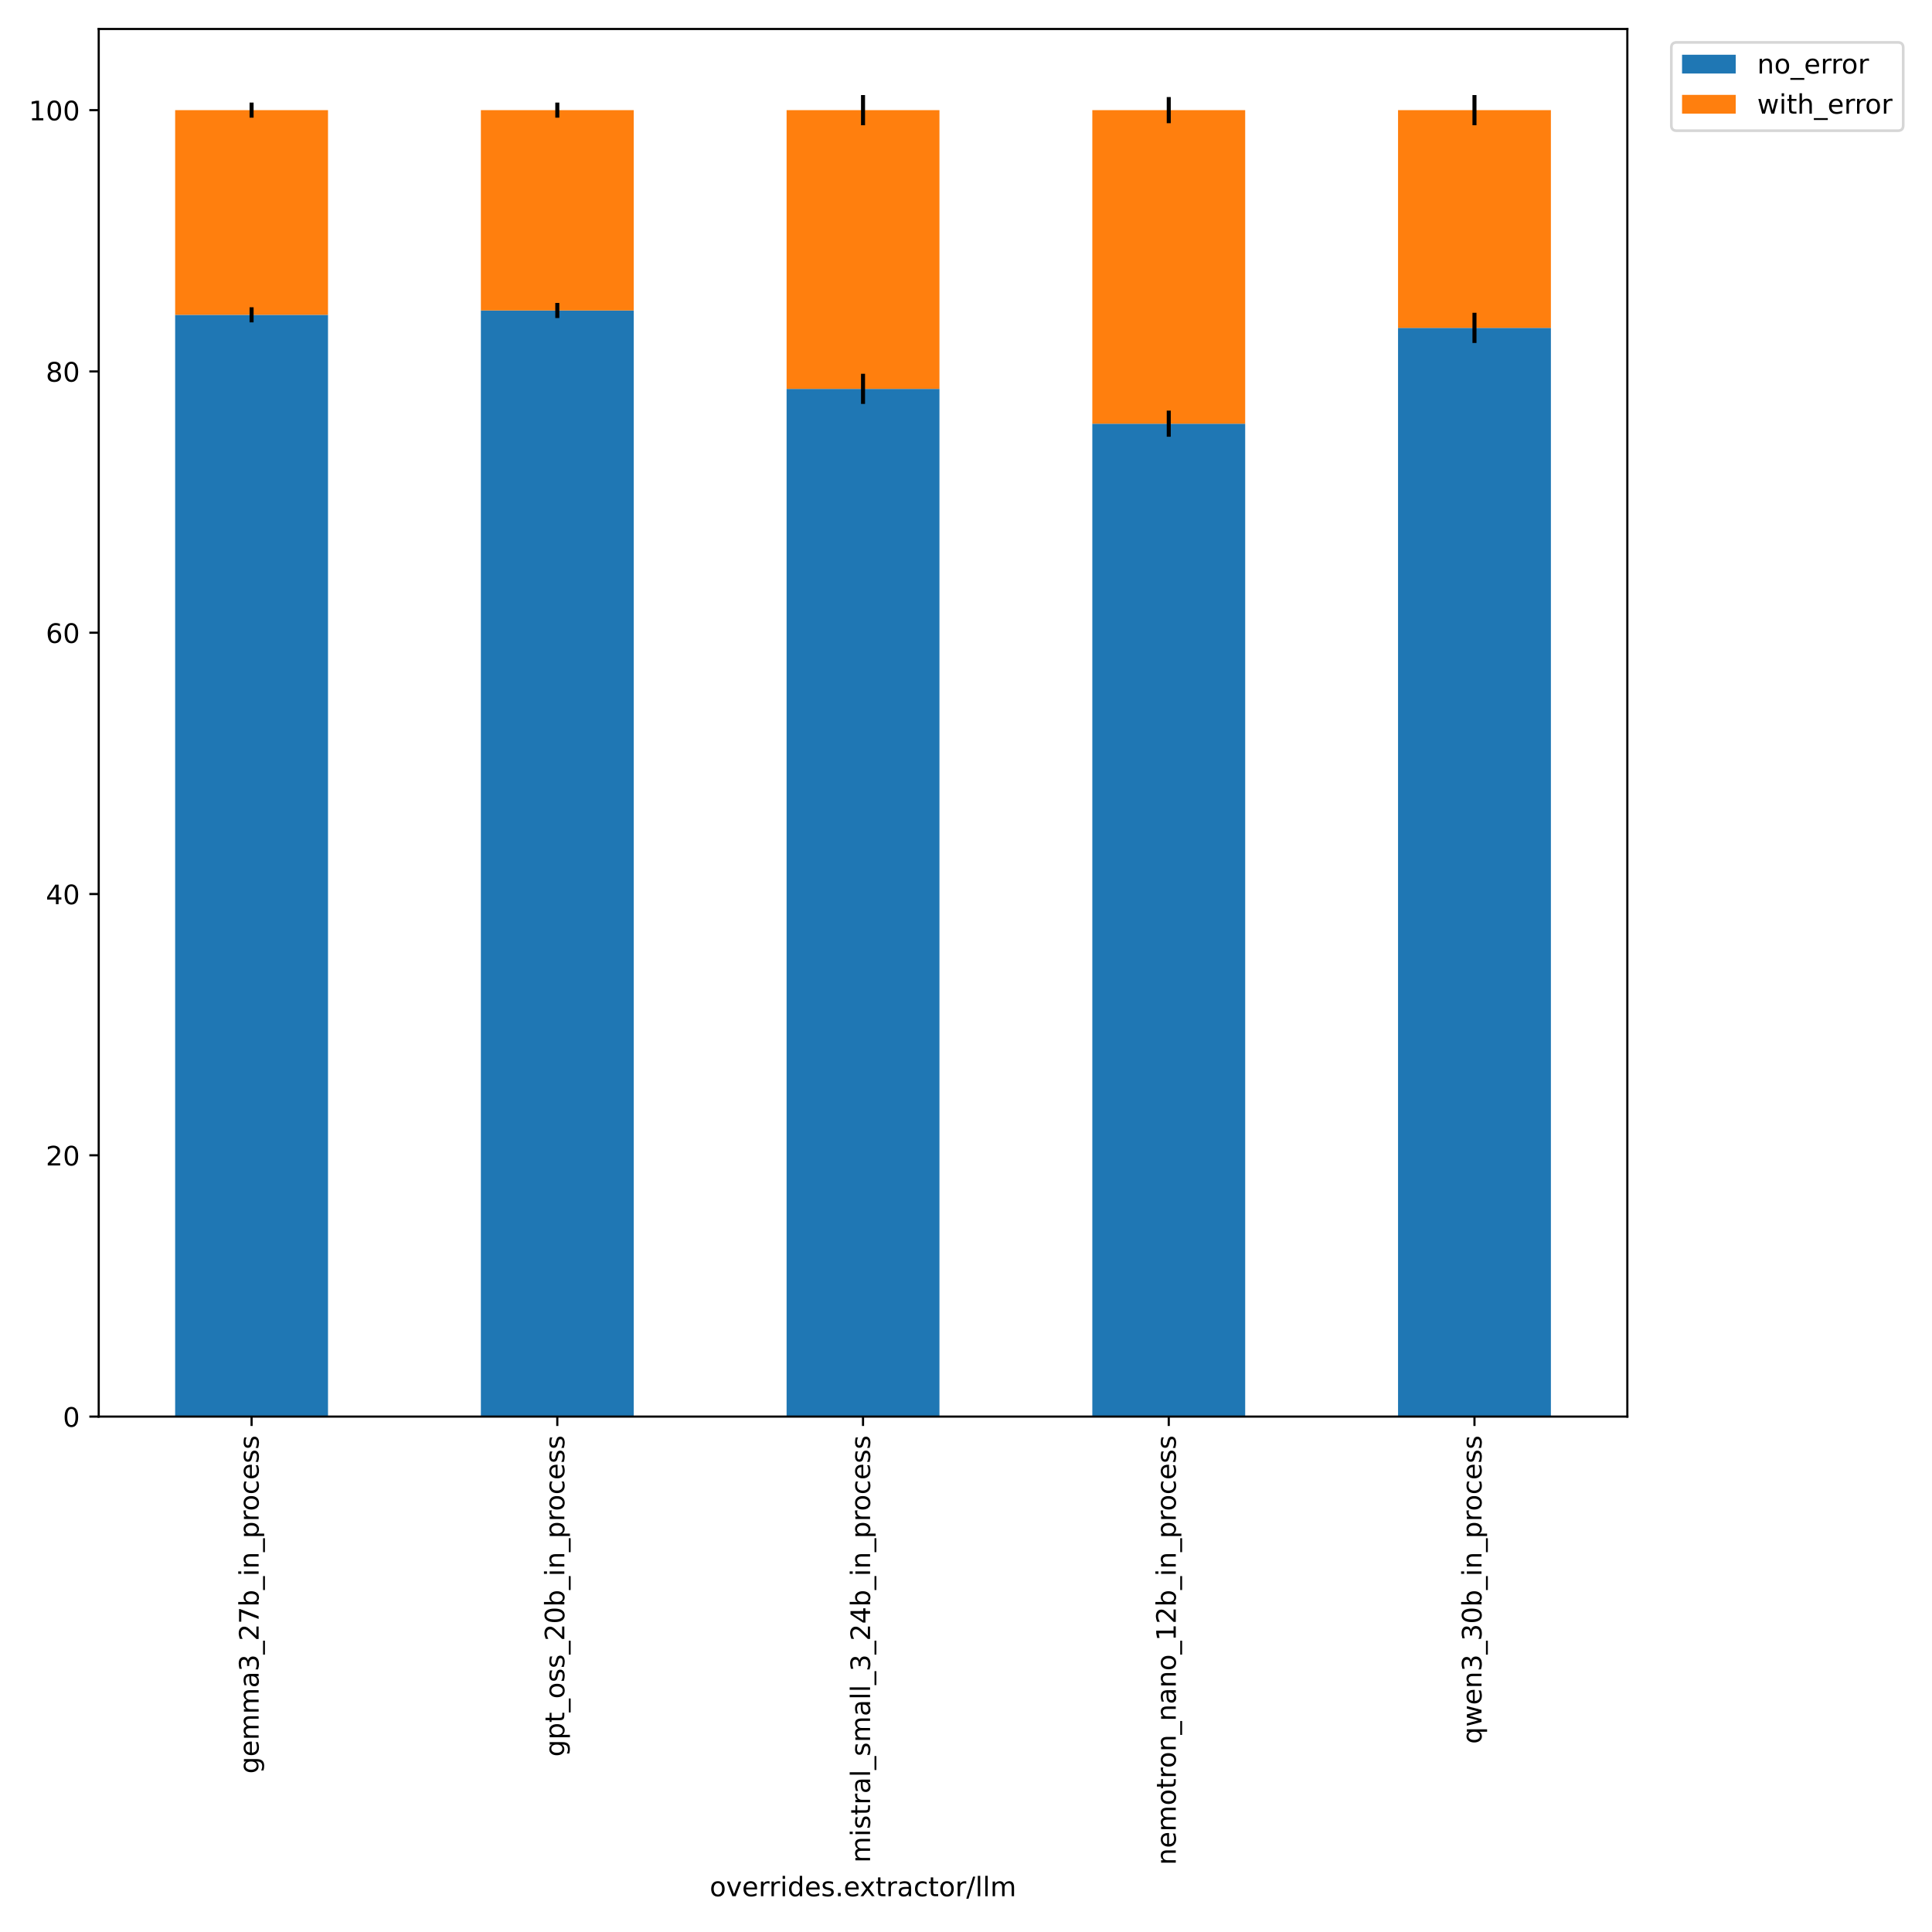
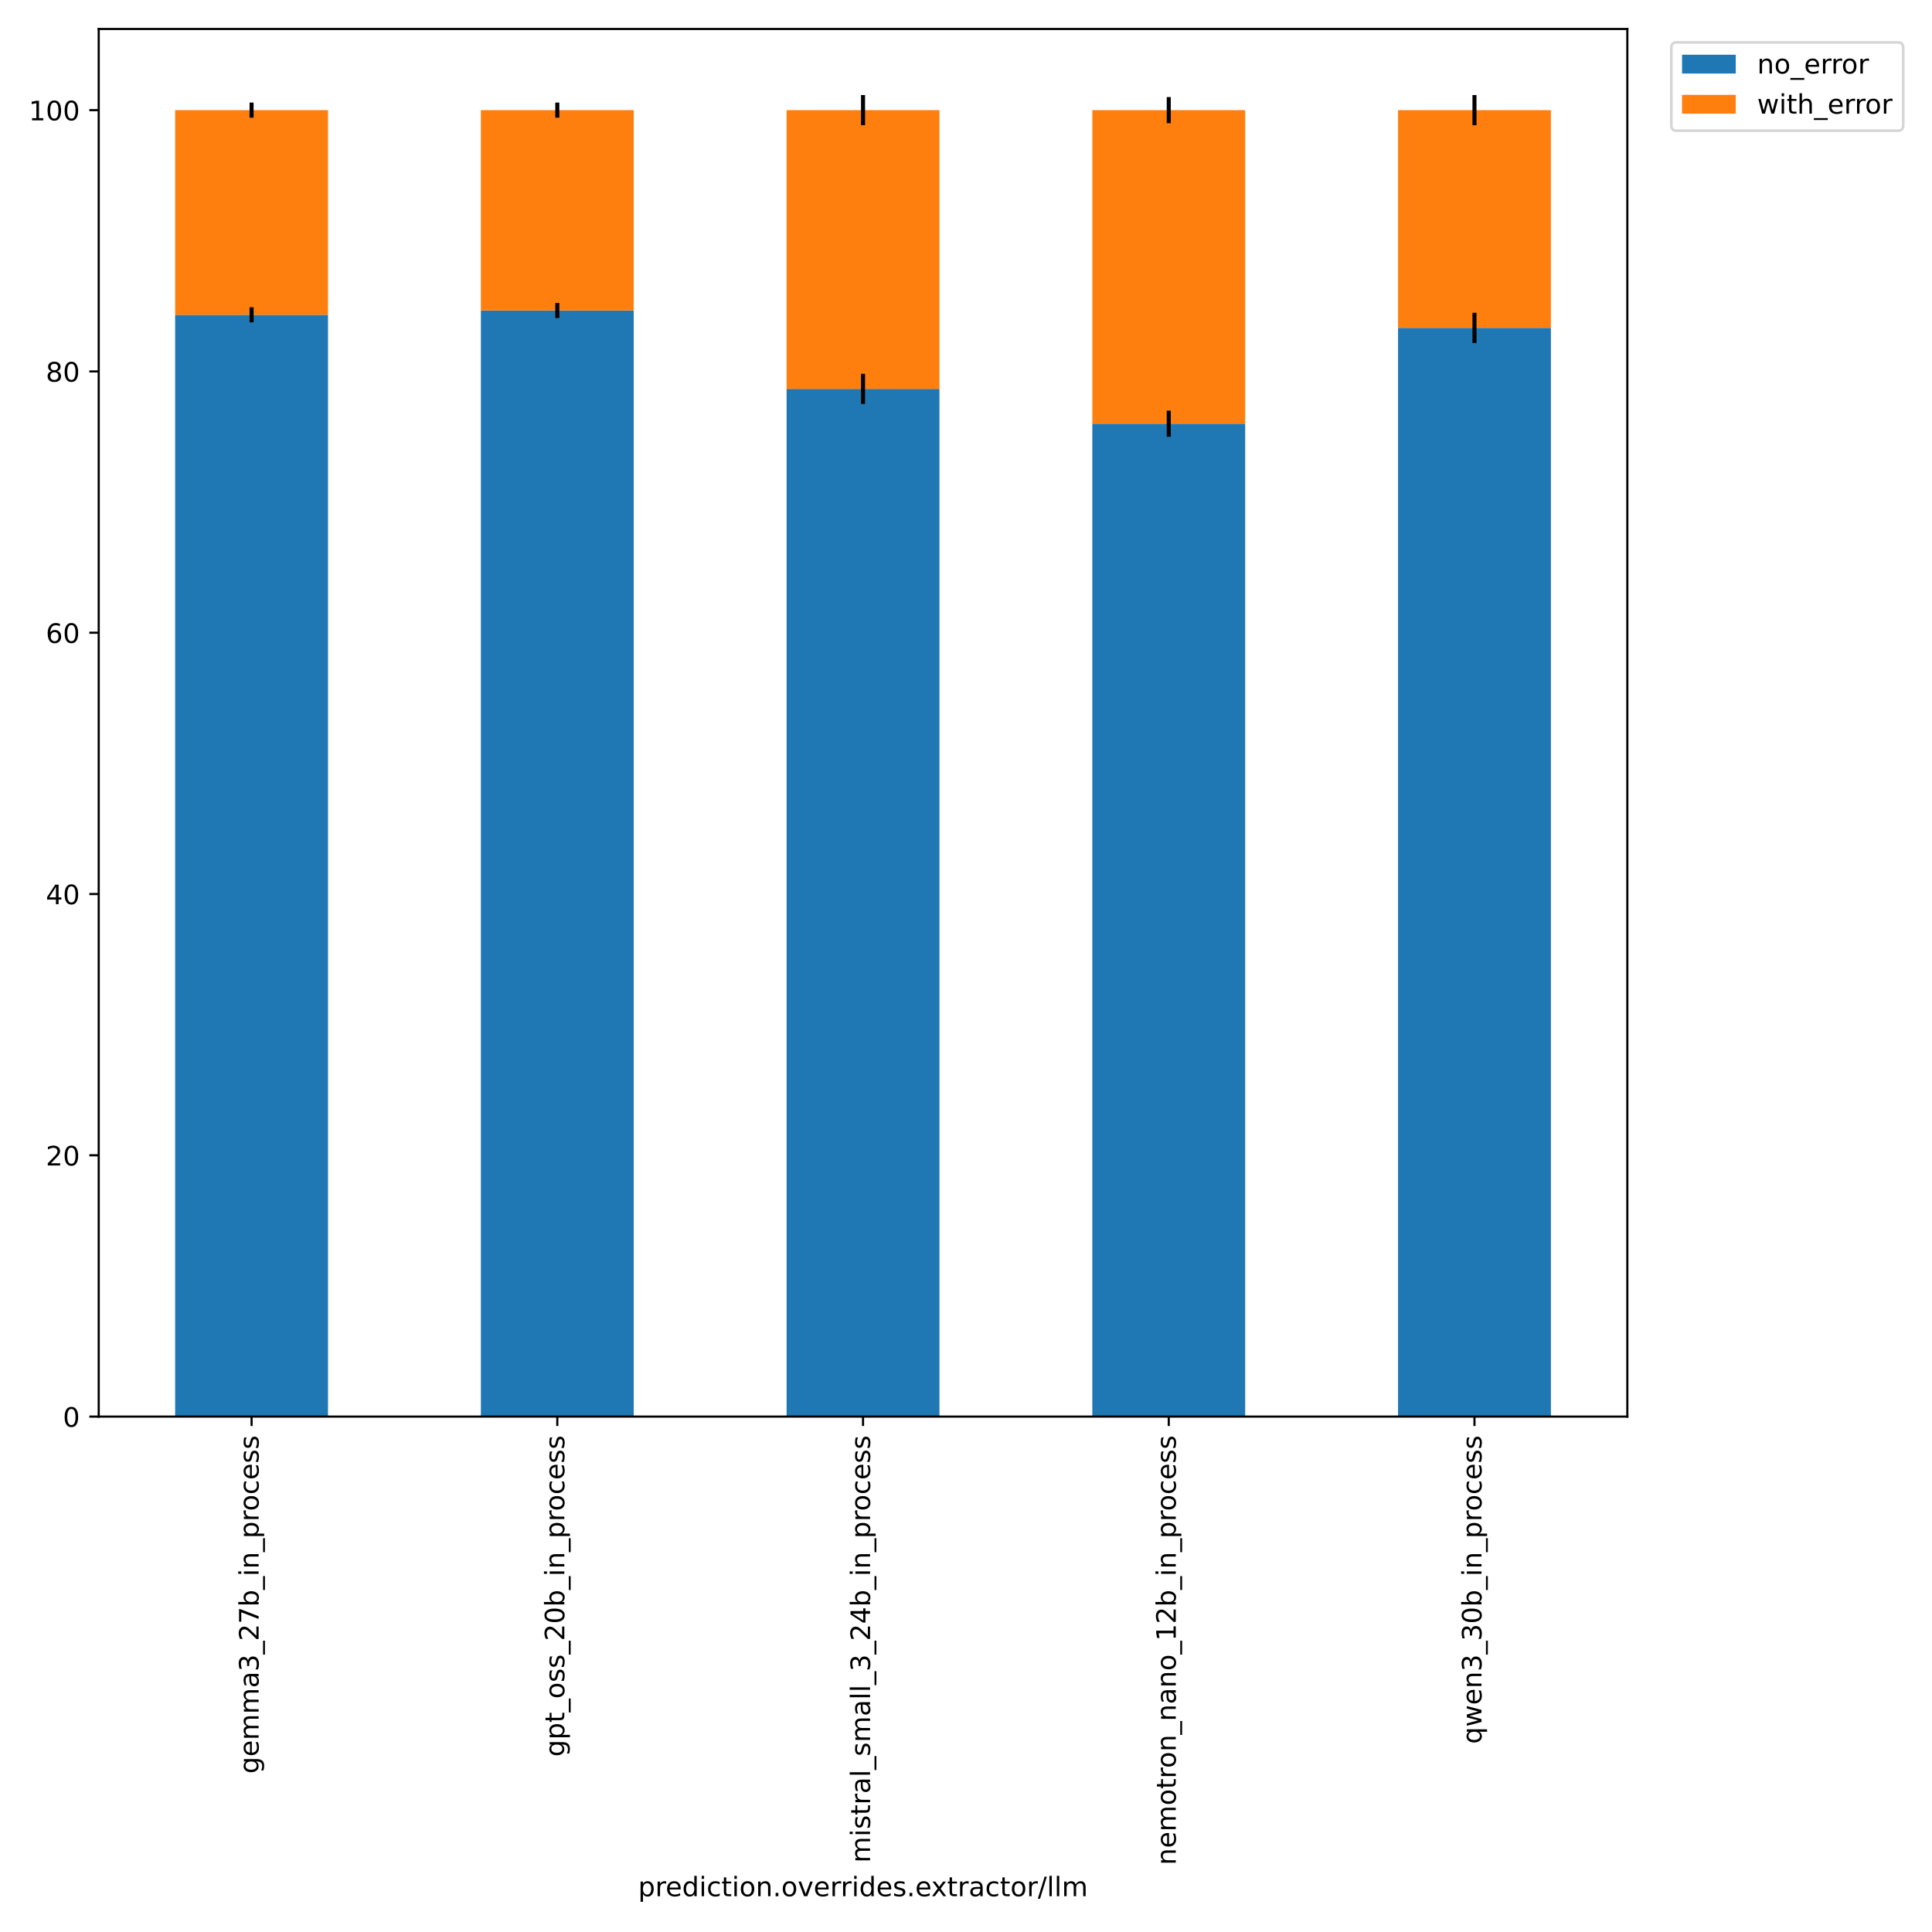
<svg xmlns="http://www.w3.org/2000/svg" xmlns:xlink="http://www.w3.org/1999/xlink" width="720pt" height="720pt" viewBox="0 0 720 720" version="1.1">
  <defs>
    <style type="text/css">*{stroke-linejoin: round; stroke-linecap: butt}</style>
  </defs>
  <g id="figure_1">
    <g id="patch_1">
      <path d="M 0 720  L 720 720  L 720 0  L 0 0  z " style="fill: #ffffff" />
    </g>
    <g id="axes_1">
      <g id="patch_2">
        <path d="M 36.79 527.92  L 606.46 527.92  L 606.46 10.8  L 36.79 10.8  z " style="fill: #ffffff" />
      </g>
      <g id="patch_3">
-         <path d="M 65.273 527.92  L 122.24 527.92  L 122.24 117.324  L 65.273 117.324  z " clip-path="url(#pa18d535abe)" style="fill: #1f77b4" />
+         <path d="M 65.273 527.92  L 122.24 527.92  L 122.24 117.324  L 65.273 117.324  z " clip-path="url(#pe707c33d85)" style="fill: #1f77b4" />
      </g>
      <g id="patch_4">
-         <path d="M 179.208 527.92  L 236.174 527.92  L 236.174 115.701  L 179.208 115.701  z " clip-path="url(#pa18d535abe)" style="fill: #1f77b4" />
+         <path d="M 179.208 527.92  L 236.174 527.92  L 236.174 115.701  L 179.208 115.701  z " clip-path="url(#pe707c33d85)" style="fill: #1f77b4" />
      </g>
      <g id="patch_5">
-         <path d="M 293.142 527.92  L 350.108 527.92  L 350.108 144.913  L 293.142 144.913  z " clip-path="url(#pa18d535abe)" style="fill: #1f77b4" />
+         <path d="M 293.142 527.92  L 350.108 527.92  L 350.108 144.913  L 293.142 144.913  z " clip-path="url(#pe707c33d85)" style="fill: #1f77b4" />
      </g>
      <g id="patch_6">
-         <path d="M 407.075 527.92  L 464.043 527.92  L 464.043 157.896  L 407.075 157.896  z " clip-path="url(#pa18d535abe)" style="fill: #1f77b4" />
+         <path d="M 407.075 527.92  L 464.043 527.92  L 464.043 157.896  L 407.075 157.896  z " clip-path="url(#pe707c33d85)" style="fill: #1f77b4" />
      </g>
      <g id="patch_7">
-         <path d="M 521.01 527.92  L 577.976 527.92  L 577.976 122.192  L 521.01 122.192  z " clip-path="url(#pa18d535abe)" style="fill: #1f77b4" />
+         <path d="M 521.01 527.92  L 577.976 527.92  L 577.976 122.192  L 521.01 122.192  z " clip-path="url(#pe707c33d85)" style="fill: #1f77b4" />
      </g>
      <g id="patch_8">
-         <path d="M 65.273 117.324  L 122.24 117.324  L 122.24 41.047  L 65.273 41.047  z " clip-path="url(#pa18d535abe)" style="fill: #ff7f0e" />
+         <path d="M 65.273 117.324  L 122.24 117.324  L 122.24 41.047  L 65.273 41.047  z " clip-path="url(#pe707c33d85)" style="fill: #ff7f0e" />
      </g>
      <g id="patch_9">
-         <path d="M 179.208 115.701  L 236.174 115.701  L 236.174 41.047  L 179.208 41.047  z " clip-path="url(#pa18d535abe)" style="fill: #ff7f0e" />
+         <path d="M 179.208 115.701  L 236.174 115.701  L 236.174 41.047  L 179.208 41.047  z " clip-path="url(#pe707c33d85)" style="fill: #ff7f0e" />
      </g>
      <g id="patch_10">
-         <path d="M 293.142 144.913  L 350.108 144.913  L 350.108 41.047  L 293.142 41.047  z " clip-path="url(#pa18d535abe)" style="fill: #ff7f0e" />
+         <path d="M 293.142 144.913  L 350.108 144.913  L 350.108 41.047  L 293.142 41.047  z " clip-path="url(#pe707c33d85)" style="fill: #ff7f0e" />
      </g>
      <g id="patch_11">
-         <path d="M 407.075 157.896  L 464.043 157.896  L 464.043 41.047  L 407.075 41.047  z " clip-path="url(#pa18d535abe)" style="fill: #ff7f0e" />
+         <path d="M 407.075 157.896  L 464.043 157.896  L 464.043 41.047  L 407.075 41.047  z " clip-path="url(#pe707c33d85)" style="fill: #ff7f0e" />
      </g>
      <g id="patch_12">
-         <path d="M 521.01 122.192  L 577.976 122.192  L 577.976 41.047  L 521.01 41.047  z " clip-path="url(#pa18d535abe)" style="fill: #ff7f0e" />
+         <path d="M 521.01 122.192  L 577.976 122.192  L 577.976 41.047  L 521.01 41.047  z " clip-path="url(#pe707c33d85)" style="fill: #ff7f0e" />
      </g>
      <g id="matplotlib.axis_1">
        <g id="xtick_1">
          <g id="line2d_1">
            <defs>
-               <path id="mf7c15aded1" d="M 0 0  L 0 3.5  " style="stroke: #000000; stroke-width: 0.8" />
+               <path id="m50f9687397" d="M 0 0  L 0 3.5  " style="stroke: #000000; stroke-width: 0.8" />
            </defs>
            <g>
-               <use xlink:href="#mf7c15aded1" x="93.757" y="527.92" style="stroke: #000000; stroke-width: 0.8" />
+               <use xlink:href="#m50f9687397" x="93.757" y="527.92" style="stroke: #000000; stroke-width: 0.8" />
            </g>
          </g>
          <g id="text_1">
            <g transform="translate(96.37731 661.0059) rotate(-90) scale(0.1 -0.1)">
              <defs>
                <path id="DejaVuSans-67" d="M 2906 1791  Q 2906 2416 2648 2759  Q 2391 3103 1925 3103  Q 1463 3103 1205 2759  Q 947 2416 947 1791  Q 947 1169 1205 825  Q 1463 481 1925 481  Q 2391 481 2648 825  Q 2906 1169 2906 1791  z M 3481 434  Q 3481 -459 3084 -895  Q 2688 -1331 1869 -1331  Q 1566 -1331 1297 -1286  Q 1028 -1241 775 -1147  L 775 -588  Q 1028 -725 1275 -790  Q 1522 -856 1778 -856  Q 2344 -856 2625 -561  Q 2906 -266 2906 331  L 2906 616  Q 2728 306 2450 153  Q 2172 0 1784 0  Q 1141 0 747 490  Q 353 981 353 1791  Q 353 2603 747 3093  Q 1141 3584 1784 3584  Q 2172 3584 2450 3431  Q 2728 3278 2906 2969  L 2906 3500  L 3481 3500  L 3481 434  z " transform="scale(0.015625)" />
                <path id="DejaVuSans-65" d="M 3597 1894  L 3597 1613  L 953 1613  Q 991 1019 1311 708  Q 1631 397 2203 397  Q 2534 397 2845 478  Q 3156 559 3463 722  L 3463 178  Q 3153 47 2828 -22  Q 2503 -91 2169 -91  Q 1331 -91 842 396  Q 353 884 353 1716  Q 353 2575 817 3079  Q 1281 3584 2069 3584  Q 2775 3584 3186 3129  Q 3597 2675 3597 1894  z M 3022 2063  Q 3016 2534 2758 2815  Q 2500 3097 2075 3097  Q 1594 3097 1305 2825  Q 1016 2553 972 2059  L 3022 2063  z " transform="scale(0.015625)" />
                <path id="DejaVuSans-6d" d="M 3328 2828  Q 3544 3216 3844 3400  Q 4144 3584 4550 3584  Q 5097 3584 5394 3201  Q 5691 2819 5691 2113  L 5691 0  L 5113 0  L 5113 2094  Q 5113 2597 4934 2840  Q 4756 3084 4391 3084  Q 3944 3084 3684 2787  Q 3425 2491 3425 1978  L 3425 0  L 2847 0  L 2847 2094  Q 2847 2600 2669 2842  Q 2491 3084 2119 3084  Q 1678 3084 1418 2786  Q 1159 2488 1159 1978  L 1159 0  L 581 0  L 581 3500  L 1159 3500  L 1159 2956  Q 1356 3278 1631 3431  Q 1906 3584 2284 3584  Q 2666 3584 2933 3390  Q 3200 3197 3328 2828  z " transform="scale(0.015625)" />
                <path id="DejaVuSans-61" d="M 2194 1759  Q 1497 1759 1228 1600  Q 959 1441 959 1056  Q 959 750 1161 570  Q 1363 391 1709 391  Q 2188 391 2477 730  Q 2766 1069 2766 1631  L 2766 1759  L 2194 1759  z M 3341 1997  L 3341 0  L 2766 0  L 2766 531  Q 2569 213 2275 61  Q 1981 -91 1556 -91  Q 1019 -91 701 211  Q 384 513 384 1019  Q 384 1609 779 1909  Q 1175 2209 1959 2209  L 2766 2209  L 2766 2266  Q 2766 2663 2505 2880  Q 2244 3097 1772 3097  Q 1472 3097 1187 3025  Q 903 2953 641 2809  L 641 3341  Q 956 3463 1253 3523  Q 1550 3584 1831 3584  Q 2591 3584 2966 3190  Q 3341 2797 3341 1997  z " transform="scale(0.015625)" />
                <path id="DejaVuSans-33" d="M 2597 2516  Q 3050 2419 3304 2112  Q 3559 1806 3559 1356  Q 3559 666 3084 287  Q 2609 -91 1734 -91  Q 1441 -91 1130 -33  Q 819 25 488 141  L 488 750  Q 750 597 1062 519  Q 1375 441 1716 441  Q 2309 441 2620 675  Q 2931 909 2931 1356  Q 2931 1769 2642 2001  Q 2353 2234 1838 2234  L 1294 2234  L 1294 2753  L 1863 2753  Q 2328 2753 2575 2939  Q 2822 3125 2822 3475  Q 2822 3834 2567 4026  Q 2313 4219 1838 4219  Q 1578 4219 1281 4162  Q 984 4106 628 3988  L 628 4550  Q 988 4650 1302 4700  Q 1616 4750 1894 4750  Q 2613 4750 3031 4423  Q 3450 4097 3450 3541  Q 3450 3153 3228 2886  Q 3006 2619 2597 2516  z " transform="scale(0.015625)" />
                <path id="DejaVuSans-5f" d="M 3263 -1063  L 3263 -1509  L -63 -1509  L -63 -1063  L 3263 -1063  z " transform="scale(0.015625)" />
                <path id="DejaVuSans-32" d="M 1228 531  L 3431 531  L 3431 0  L 469 0  L 469 531  Q 828 903 1448 1529  Q 2069 2156 2228 2338  Q 2531 2678 2651 2914  Q 2772 3150 2772 3378  Q 2772 3750 2511 3984  Q 2250 4219 1831 4219  Q 1534 4219 1204 4116  Q 875 4013 500 3803  L 500 4441  Q 881 4594 1212 4672  Q 1544 4750 1819 4750  Q 2544 4750 2975 4387  Q 3406 4025 3406 3419  Q 3406 3131 3298 2873  Q 3191 2616 2906 2266  Q 2828 2175 2409 1742  Q 1991 1309 1228 531  z " transform="scale(0.015625)" />
                <path id="DejaVuSans-37" d="M 525 4666  L 3525 4666  L 3525 4397  L 1831 0  L 1172 0  L 2766 4134  L 525 4134  L 525 4666  z " transform="scale(0.015625)" />
                <path id="DejaVuSans-62" d="M 3116 1747  Q 3116 2381 2855 2742  Q 2594 3103 2138 3103  Q 1681 3103 1420 2742  Q 1159 2381 1159 1747  Q 1159 1113 1420 752  Q 1681 391 2138 391  Q 2594 391 2855 752  Q 3116 1113 3116 1747  z M 1159 2969  Q 1341 3281 1617 3432  Q 1894 3584 2278 3584  Q 2916 3584 3314 3078  Q 3713 2572 3713 1747  Q 3713 922 3314 415  Q 2916 -91 2278 -91  Q 1894 -91 1617 61  Q 1341 213 1159 525  L 1159 0  L 581 0  L 581 4863  L 1159 4863  L 1159 2969  z " transform="scale(0.015625)" />
                <path id="DejaVuSans-69" d="M 603 3500  L 1178 3500  L 1178 0  L 603 0  L 603 3500  z M 603 4863  L 1178 4863  L 1178 4134  L 603 4134  L 603 4863  z " transform="scale(0.015625)" />
                <path id="DejaVuSans-6e" d="M 3513 2113  L 3513 0  L 2938 0  L 2938 2094  Q 2938 2591 2744 2837  Q 2550 3084 2163 3084  Q 1697 3084 1428 2787  Q 1159 2491 1159 1978  L 1159 0  L 581 0  L 581 3500  L 1159 3500  L 1159 2956  Q 1366 3272 1645 3428  Q 1925 3584 2291 3584  Q 2894 3584 3203 3211  Q 3513 2838 3513 2113  z " transform="scale(0.015625)" />
                <path id="DejaVuSans-70" d="M 1159 525  L 1159 -1331  L 581 -1331  L 581 3500  L 1159 3500  L 1159 2969  Q 1341 3281 1617 3432  Q 1894 3584 2278 3584  Q 2916 3584 3314 3078  Q 3713 2572 3713 1747  Q 3713 922 3314 415  Q 2916 -91 2278 -91  Q 1894 -91 1617 61  Q 1341 213 1159 525  z M 3116 1747  Q 3116 2381 2855 2742  Q 2594 3103 2138 3103  Q 1681 3103 1420 2742  Q 1159 2381 1159 1747  Q 1159 1113 1420 752  Q 1681 391 2138 391  Q 2594 391 2855 752  Q 3116 1113 3116 1747  z " transform="scale(0.015625)" />
                <path id="DejaVuSans-72" d="M 2631 2963  Q 2534 3019 2420 3045  Q 2306 3072 2169 3072  Q 1681 3072 1420 2755  Q 1159 2438 1159 1844  L 1159 0  L 581 0  L 581 3500  L 1159 3500  L 1159 2956  Q 1341 3275 1631 3429  Q 1922 3584 2338 3584  Q 2397 3584 2469 3576  Q 2541 3569 2628 3553  L 2631 2963  z " transform="scale(0.015625)" />
                <path id="DejaVuSans-6f" d="M 1959 3097  Q 1497 3097 1228 2736  Q 959 2375 959 1747  Q 959 1119 1226 758  Q 1494 397 1959 397  Q 2419 397 2687 759  Q 2956 1122 2956 1747  Q 2956 2369 2687 2733  Q 2419 3097 1959 3097  z M 1959 3584  Q 2709 3584 3137 3096  Q 3566 2609 3566 1747  Q 3566 888 3137 398  Q 2709 -91 1959 -91  Q 1206 -91 779 398  Q 353 888 353 1747  Q 353 2609 779 3096  Q 1206 3584 1959 3584  z " transform="scale(0.015625)" />
                <path id="DejaVuSans-63" d="M 3122 3366  L 3122 2828  Q 2878 2963 2633 3030  Q 2388 3097 2138 3097  Q 1578 3097 1268 2742  Q 959 2388 959 1747  Q 959 1106 1268 751  Q 1578 397 2138 397  Q 2388 397 2633 464  Q 2878 531 3122 666  L 3122 134  Q 2881 22 2623 -34  Q 2366 -91 2075 -91  Q 1284 -91 818 406  Q 353 903 353 1747  Q 353 2603 823 3093  Q 1294 3584 2113 3584  Q 2378 3584 2631 3529  Q 2884 3475 3122 3366  z " transform="scale(0.015625)" />
                <path id="DejaVuSans-73" d="M 2834 3397  L 2834 2853  Q 2591 2978 2328 3040  Q 2066 3103 1784 3103  Q 1356 3103 1142 2972  Q 928 2841 928 2578  Q 928 2378 1081 2264  Q 1234 2150 1697 2047  L 1894 2003  Q 2506 1872 2764 1633  Q 3022 1394 3022 966  Q 3022 478 2636 193  Q 2250 -91 1575 -91  Q 1294 -91 989 -36  Q 684 19 347 128  L 347 722  Q 666 556 975 473  Q 1284 391 1588 391  Q 1994 391 2212 530  Q 2431 669 2431 922  Q 2431 1156 2273 1281  Q 2116 1406 1581 1522  L 1381 1569  Q 847 1681 609 1914  Q 372 2147 372 2553  Q 372 3047 722 3315  Q 1072 3584 1716 3584  Q 2034 3584 2315 3537  Q 2597 3491 2834 3397  z " transform="scale(0.015625)" />
              </defs>
              <use xlink:href="#DejaVuSans-67" />
              <use xlink:href="#DejaVuSans-65" transform="translate(63.47656 0)" />
              <use xlink:href="#DejaVuSans-6d" transform="translate(125 0)" />
              <use xlink:href="#DejaVuSans-6d" transform="translate(222.4121 0)" />
              <use xlink:href="#DejaVuSans-61" transform="translate(319.8242 0)" />
              <use xlink:href="#DejaVuSans-33" transform="translate(381.1035 0)" />
              <use xlink:href="#DejaVuSans-5f" transform="translate(444.7266 0)" />
              <use xlink:href="#DejaVuSans-32" transform="translate(494.7266 0)" />
              <use xlink:href="#DejaVuSans-37" transform="translate(558.3496 0)" />
              <use xlink:href="#DejaVuSans-62" transform="translate(621.9727 0)" />
              <use xlink:href="#DejaVuSans-5f" transform="translate(685.4492 0)" />
              <use xlink:href="#DejaVuSans-69" transform="translate(735.4492 0)" />
              <use xlink:href="#DejaVuSans-6e" transform="translate(763.2324 0)" />
              <use xlink:href="#DejaVuSans-5f" transform="translate(826.6113 0)" />
              <use xlink:href="#DejaVuSans-70" transform="translate(876.6113 0)" />
              <use xlink:href="#DejaVuSans-72" transform="translate(940.0879 0)" />
              <use xlink:href="#DejaVuSans-6f" transform="translate(978.9512 0)" />
              <use xlink:href="#DejaVuSans-63" transform="translate(1040.133 0)" />
              <use xlink:href="#DejaVuSans-65" transform="translate(1095.113 0)" />
              <use xlink:href="#DejaVuSans-73" transform="translate(1156.637 0)" />
              <use xlink:href="#DejaVuSans-73" transform="translate(1208.736 0)" />
            </g>
          </g>
        </g>
        <g id="xtick_2">
          <g id="line2d_2">
            <g>
-               <use xlink:href="#mf7c15aded1" x="207.691" y="527.92" style="stroke: #000000; stroke-width: 0.8" />
+               <use xlink:href="#m50f9687397" x="207.691" y="527.92" style="stroke: #000000; stroke-width: 0.8" />
            </g>
          </g>
          <g id="text_2">
            <g transform="translate(210.3113 654.6872) rotate(-90) scale(0.1 -0.1)">
              <defs>
                <path id="DejaVuSans-74" d="M 1172 4494  L 1172 3500  L 2356 3500  L 2356 3053  L 1172 3053  L 1172 1153  Q 1172 725 1289 603  Q 1406 481 1766 481  L 2356 481  L 2356 0  L 1766 0  Q 1100 0 847 248  Q 594 497 594 1153  L 594 3053  L 172 3053  L 172 3500  L 594 3500  L 594 4494  L 1172 4494  z " transform="scale(0.015625)" />
                <path id="DejaVuSans-30" d="M 2034 4250  Q 1547 4250 1301 3770  Q 1056 3291 1056 2328  Q 1056 1369 1301 889  Q 1547 409 2034 409  Q 2525 409 2770 889  Q 3016 1369 3016 2328  Q 3016 3291 2770 3770  Q 2525 4250 2034 4250  z M 2034 4750  Q 2819 4750 3233 4129  Q 3647 3509 3647 2328  Q 3647 1150 3233 529  Q 2819 -91 2034 -91  Q 1250 -91 836 529  Q 422 1150 422 2328  Q 422 3509 836 4129  Q 1250 4750 2034 4750  z " transform="scale(0.015625)" />
              </defs>
              <use xlink:href="#DejaVuSans-67" />
              <use xlink:href="#DejaVuSans-70" transform="translate(63.47656 0)" />
              <use xlink:href="#DejaVuSans-74" transform="translate(126.9531 0)" />
              <use xlink:href="#DejaVuSans-5f" transform="translate(166.1621 0)" />
              <use xlink:href="#DejaVuSans-6f" transform="translate(216.1621 0)" />
              <use xlink:href="#DejaVuSans-73" transform="translate(277.3438 0)" />
              <use xlink:href="#DejaVuSans-73" transform="translate(329.4434 0)" />
              <use xlink:href="#DejaVuSans-5f" transform="translate(381.543 0)" />
              <use xlink:href="#DejaVuSans-32" transform="translate(431.543 0)" />
              <use xlink:href="#DejaVuSans-30" transform="translate(495.166 0)" />
              <use xlink:href="#DejaVuSans-62" transform="translate(558.7891 0)" />
              <use xlink:href="#DejaVuSans-5f" transform="translate(622.2656 0)" />
              <use xlink:href="#DejaVuSans-69" transform="translate(672.2656 0)" />
              <use xlink:href="#DejaVuSans-6e" transform="translate(700.0488 0)" />
              <use xlink:href="#DejaVuSans-5f" transform="translate(763.4277 0)" />
              <use xlink:href="#DejaVuSans-70" transform="translate(813.4277 0)" />
              <use xlink:href="#DejaVuSans-72" transform="translate(876.9043 0)" />
              <use xlink:href="#DejaVuSans-6f" transform="translate(915.7676 0)" />
              <use xlink:href="#DejaVuSans-63" transform="translate(976.9492 0)" />
              <use xlink:href="#DejaVuSans-65" transform="translate(1031.93 0)" />
              <use xlink:href="#DejaVuSans-73" transform="translate(1093.453 0)" />
              <use xlink:href="#DejaVuSans-73" transform="translate(1145.553 0)" />
            </g>
          </g>
        </g>
        <g id="xtick_3">
          <g id="line2d_3">
            <g>
-               <use xlink:href="#mf7c15aded1" x="321.625" y="527.92" style="stroke: #000000; stroke-width: 0.8" />
+               <use xlink:href="#m50f9687397" x="321.625" y="527.92" style="stroke: #000000; stroke-width: 0.8" />
            </g>
          </g>
          <g id="text_3">
            <g transform="translate(324.2453 694.195) rotate(-90) scale(0.1 -0.1)">
              <defs>
                <path id="DejaVuSans-6c" d="M 603 4863  L 1178 4863  L 1178 0  L 603 0  L 603 4863  z " transform="scale(0.015625)" />
                <path id="DejaVuSans-34" d="M 2419 4116  L 825 1625  L 2419 1625  L 2419 4116  z M 2253 4666  L 3047 4666  L 3047 1625  L 3713 1625  L 3713 1100  L 3047 1100  L 3047 0  L 2419 0  L 2419 1100  L 313 1100  L 313 1709  L 2253 4666  z " transform="scale(0.015625)" />
              </defs>
              <use xlink:href="#DejaVuSans-6d" />
              <use xlink:href="#DejaVuSans-69" transform="translate(97.41211 0)" />
              <use xlink:href="#DejaVuSans-73" transform="translate(125.1953 0)" />
              <use xlink:href="#DejaVuSans-74" transform="translate(177.2949 0)" />
              <use xlink:href="#DejaVuSans-72" transform="translate(216.5039 0)" />
              <use xlink:href="#DejaVuSans-61" transform="translate(257.6172 0)" />
              <use xlink:href="#DejaVuSans-6c" transform="translate(318.8965 0)" />
              <use xlink:href="#DejaVuSans-5f" transform="translate(346.6797 0)" />
              <use xlink:href="#DejaVuSans-73" transform="translate(396.6797 0)" />
              <use xlink:href="#DejaVuSans-6d" transform="translate(448.7793 0)" />
              <use xlink:href="#DejaVuSans-61" transform="translate(546.1914 0)" />
              <use xlink:href="#DejaVuSans-6c" transform="translate(607.4707 0)" />
              <use xlink:href="#DejaVuSans-6c" transform="translate(635.2539 0)" />
              <use xlink:href="#DejaVuSans-5f" transform="translate(663.0371 0)" />
              <use xlink:href="#DejaVuSans-33" transform="translate(713.0371 0)" />
              <use xlink:href="#DejaVuSans-5f" transform="translate(776.6602 0)" />
              <use xlink:href="#DejaVuSans-32" transform="translate(826.6602 0)" />
              <use xlink:href="#DejaVuSans-34" transform="translate(890.2832 0)" />
              <use xlink:href="#DejaVuSans-62" transform="translate(953.9062 0)" />
              <use xlink:href="#DejaVuSans-5f" transform="translate(1017.383 0)" />
              <use xlink:href="#DejaVuSans-69" transform="translate(1067.383 0)" />
              <use xlink:href="#DejaVuSans-6e" transform="translate(1095.166 0)" />
              <use xlink:href="#DejaVuSans-5f" transform="translate(1158.545 0)" />
              <use xlink:href="#DejaVuSans-70" transform="translate(1208.545 0)" />
              <use xlink:href="#DejaVuSans-72" transform="translate(1272.021 0)" />
              <use xlink:href="#DejaVuSans-6f" transform="translate(1310.885 0)" />
              <use xlink:href="#DejaVuSans-63" transform="translate(1372.066 0)" />
              <use xlink:href="#DejaVuSans-65" transform="translate(1427.047 0)" />
              <use xlink:href="#DejaVuSans-73" transform="translate(1488.57 0)" />
              <use xlink:href="#DejaVuSans-73" transform="translate(1540.67 0)" />
            </g>
          </g>
        </g>
        <g id="xtick_4">
          <g id="line2d_4">
            <g>
-               <use xlink:href="#mf7c15aded1" x="435.559" y="527.92" style="stroke: #000000; stroke-width: 0.8" />
+               <use xlink:href="#m50f9687397" x="435.559" y="527.92" style="stroke: #000000; stroke-width: 0.8" />
            </g>
          </g>
          <g id="text_4">
            <g transform="translate(438.1793 695.0669) rotate(-90) scale(0.1 -0.1)">
              <defs>
                <path id="DejaVuSans-31" d="M 794 531  L 1825 531  L 1825 4091  L 703 3866  L 703 4441  L 1819 4666  L 2450 4666  L 2450 531  L 3481 531  L 3481 0  L 794 0  L 794 531  z " transform="scale(0.015625)" />
              </defs>
              <use xlink:href="#DejaVuSans-6e" />
              <use xlink:href="#DejaVuSans-65" transform="translate(63.37891 0)" />
              <use xlink:href="#DejaVuSans-6d" transform="translate(124.9023 0)" />
              <use xlink:href="#DejaVuSans-6f" transform="translate(222.3145 0)" />
              <use xlink:href="#DejaVuSans-74" transform="translate(283.4961 0)" />
              <use xlink:href="#DejaVuSans-72" transform="translate(322.7051 0)" />
              <use xlink:href="#DejaVuSans-6f" transform="translate(361.5684 0)" />
              <use xlink:href="#DejaVuSans-6e" transform="translate(422.75 0)" />
              <use xlink:href="#DejaVuSans-5f" transform="translate(486.1289 0)" />
              <use xlink:href="#DejaVuSans-6e" transform="translate(536.1289 0)" />
              <use xlink:href="#DejaVuSans-61" transform="translate(599.5078 0)" />
              <use xlink:href="#DejaVuSans-6e" transform="translate(660.7871 0)" />
              <use xlink:href="#DejaVuSans-6f" transform="translate(724.166 0)" />
              <use xlink:href="#DejaVuSans-5f" transform="translate(785.3477 0)" />
              <use xlink:href="#DejaVuSans-31" transform="translate(835.3477 0)" />
              <use xlink:href="#DejaVuSans-32" transform="translate(898.9707 0)" />
              <use xlink:href="#DejaVuSans-62" transform="translate(962.5938 0)" />
              <use xlink:href="#DejaVuSans-5f" transform="translate(1026.07 0)" />
              <use xlink:href="#DejaVuSans-69" transform="translate(1076.07 0)" />
              <use xlink:href="#DejaVuSans-6e" transform="translate(1103.854 0)" />
              <use xlink:href="#DejaVuSans-5f" transform="translate(1167.232 0)" />
              <use xlink:href="#DejaVuSans-70" transform="translate(1217.232 0)" />
              <use xlink:href="#DejaVuSans-72" transform="translate(1280.709 0)" />
              <use xlink:href="#DejaVuSans-6f" transform="translate(1319.572 0)" />
              <use xlink:href="#DejaVuSans-63" transform="translate(1380.754 0)" />
              <use xlink:href="#DejaVuSans-65" transform="translate(1435.734 0)" />
              <use xlink:href="#DejaVuSans-73" transform="translate(1497.258 0)" />
              <use xlink:href="#DejaVuSans-73" transform="translate(1549.357 0)" />
            </g>
          </g>
        </g>
        <g id="xtick_5">
          <g id="line2d_5">
            <g>
-               <use xlink:href="#mf7c15aded1" x="549.493" y="527.92" style="stroke: #000000; stroke-width: 0.8" />
+               <use xlink:href="#m50f9687397" x="549.493" y="527.92" style="stroke: #000000; stroke-width: 0.8" />
            </g>
          </g>
          <g id="text_5">
            <g transform="translate(552.1133 649.9122) rotate(-90) scale(0.1 -0.1)">
              <defs>
                <path id="DejaVuSans-71" d="M 947 1747  Q 947 1113 1208 752  Q 1469 391 1925 391  Q 2381 391 2643 752  Q 2906 1113 2906 1747  Q 2906 2381 2643 2742  Q 2381 3103 1925 3103  Q 1469 3103 1208 2742  Q 947 2381 947 1747  z M 2906 525  Q 2725 213 2448 61  Q 2172 -91 1784 -91  Q 1150 -91 751 415  Q 353 922 353 1747  Q 353 2572 751 3078  Q 1150 3584 1784 3584  Q 2172 3584 2448 3432  Q 2725 3281 2906 2969  L 2906 3500  L 3481 3500  L 3481 -1331  L 2906 -1331  L 2906 525  z " transform="scale(0.015625)" />
                <path id="DejaVuSans-77" d="M 269 3500  L 844 3500  L 1563 769  L 2278 3500  L 2956 3500  L 3675 769  L 4391 3500  L 4966 3500  L 4050 0  L 3372 0  L 2619 2869  L 1863 0  L 1184 0  L 269 3500  z " transform="scale(0.015625)" />
              </defs>
              <use xlink:href="#DejaVuSans-71" />
              <use xlink:href="#DejaVuSans-77" transform="translate(63.47656 0)" />
              <use xlink:href="#DejaVuSans-65" transform="translate(145.2637 0)" />
              <use xlink:href="#DejaVuSans-6e" transform="translate(206.7871 0)" />
              <use xlink:href="#DejaVuSans-33" transform="translate(270.166 0)" />
              <use xlink:href="#DejaVuSans-5f" transform="translate(333.7891 0)" />
              <use xlink:href="#DejaVuSans-33" transform="translate(383.7891 0)" />
              <use xlink:href="#DejaVuSans-30" transform="translate(447.4121 0)" />
              <use xlink:href="#DejaVuSans-62" transform="translate(511.0352 0)" />
              <use xlink:href="#DejaVuSans-5f" transform="translate(574.5117 0)" />
              <use xlink:href="#DejaVuSans-69" transform="translate(624.5117 0)" />
              <use xlink:href="#DejaVuSans-6e" transform="translate(652.2949 0)" />
              <use xlink:href="#DejaVuSans-5f" transform="translate(715.6738 0)" />
              <use xlink:href="#DejaVuSans-70" transform="translate(765.6738 0)" />
              <use xlink:href="#DejaVuSans-72" transform="translate(829.1504 0)" />
              <use xlink:href="#DejaVuSans-6f" transform="translate(868.0137 0)" />
              <use xlink:href="#DejaVuSans-63" transform="translate(929.1953 0)" />
              <use xlink:href="#DejaVuSans-65" transform="translate(984.1758 0)" />
              <use xlink:href="#DejaVuSans-73" transform="translate(1045.699 0)" />
              <use xlink:href="#DejaVuSans-73" transform="translate(1097.799 0)" />
            </g>
          </g>
        </g>
        <g id="text_6">
-           <g transform="translate(264.4875 706.6653) scale(0.1 -0.1)">
+           <g transform="translate(237.8148 706.6653) scale(0.1 -0.1)">
            <defs>
-               <path id="DejaVuSans-76" d="M 191 3500  L 800 3500  L 1894 563  L 2988 3500  L 3597 3500  L 2284 0  L 1503 0  L 191 3500  z " transform="scale(0.015625)" />
              <path id="DejaVuSans-64" d="M 2906 2969  L 2906 4863  L 3481 4863  L 3481 0  L 2906 0  L 2906 525  Q 2725 213 2448 61  Q 2172 -91 1784 -91  Q 1150 -91 751 415  Q 353 922 353 1747  Q 353 2572 751 3078  Q 1150 3584 1784 3584  Q 2172 3584 2448 3432  Q 2725 3281 2906 2969  z M 947 1747  Q 947 1113 1208 752  Q 1469 391 1925 391  Q 2381 391 2643 752  Q 2906 1113 2906 1747  Q 2906 2381 2643 2742  Q 2381 3103 1925 3103  Q 1469 3103 1208 2742  Q 947 2381 947 1747  z " transform="scale(0.015625)" />
              <path id="DejaVuSans-2e" d="M 684 794  L 1344 794  L 1344 0  L 684 0  L 684 794  z " transform="scale(0.015625)" />
+               <path id="DejaVuSans-76" d="M 191 3500  L 800 3500  L 1894 563  L 2988 3500  L 3597 3500  L 2284 0  L 1503 0  L 191 3500  z " transform="scale(0.015625)" />
              <path id="DejaVuSans-78" d="M 3513 3500  L 2247 1797  L 3578 0  L 2900 0  L 1881 1375  L 863 0  L 184 0  L 1544 1831  L 300 3500  L 978 3500  L 1906 2253  L 2834 3500  L 3513 3500  z " transform="scale(0.015625)" />
              <path id="DejaVuSans-2f" d="M 1625 4666  L 2156 4666  L 531 -594  L 0 -594  L 1625 4666  z " transform="scale(0.015625)" />
            </defs>
-             <use xlink:href="#DejaVuSans-6f" />
-             <use xlink:href="#DejaVuSans-76" transform="translate(61.18164 0)" />
-             <use xlink:href="#DejaVuSans-65" transform="translate(120.3613 0)" />
-             <use xlink:href="#DejaVuSans-72" transform="translate(181.8848 0)" />
-             <use xlink:href="#DejaVuSans-72" transform="translate(221.248 0)" />
-             <use xlink:href="#DejaVuSans-69" transform="translate(262.3613 0)" />
-             <use xlink:href="#DejaVuSans-64" transform="translate(290.1445 0)" />
-             <use xlink:href="#DejaVuSans-65" transform="translate(353.6211 0)" />
-             <use xlink:href="#DejaVuSans-73" transform="translate(415.1445 0)" />
-             <use xlink:href="#DejaVuSans-2e" transform="translate(467.2441 0)" />
-             <use xlink:href="#DejaVuSans-65" transform="translate(499.0312 0)" />
-             <use xlink:href="#DejaVuSans-78" transform="translate(558.8047 0)" />
-             <use xlink:href="#DejaVuSans-74" transform="translate(617.9844 0)" />
-             <use xlink:href="#DejaVuSans-72" transform="translate(657.1934 0)" />
-             <use xlink:href="#DejaVuSans-61" transform="translate(698.3066 0)" />
-             <use xlink:href="#DejaVuSans-63" transform="translate(759.5859 0)" />
-             <use xlink:href="#DejaVuSans-74" transform="translate(814.5664 0)" />
-             <use xlink:href="#DejaVuSans-6f" transform="translate(853.7754 0)" />
-             <use xlink:href="#DejaVuSans-72" transform="translate(914.957 0)" />
-             <use xlink:href="#DejaVuSans-2f" transform="translate(956.0703 0)" />
-             <use xlink:href="#DejaVuSans-6c" transform="translate(989.7617 0)" />
-             <use xlink:href="#DejaVuSans-6c" transform="translate(1017.545 0)" />
-             <use xlink:href="#DejaVuSans-6d" transform="translate(1045.328 0)" />
+             <use xlink:href="#DejaVuSans-70" />
+             <use xlink:href="#DejaVuSans-72" transform="translate(63.47656 0)" />
+             <use xlink:href="#DejaVuSans-65" transform="translate(102.3398 0)" />
+             <use xlink:href="#DejaVuSans-64" transform="translate(163.8633 0)" />
+             <use xlink:href="#DejaVuSans-69" transform="translate(227.3398 0)" />
+             <use xlink:href="#DejaVuSans-63" transform="translate(255.123 0)" />
+             <use xlink:href="#DejaVuSans-74" transform="translate(310.1035 0)" />
+             <use xlink:href="#DejaVuSans-69" transform="translate(349.3125 0)" />
+             <use xlink:href="#DejaVuSans-6f" transform="translate(377.0957 0)" />
+             <use xlink:href="#DejaVuSans-6e" transform="translate(438.2773 0)" />
+             <use xlink:href="#DejaVuSans-2e" transform="translate(501.6562 0)" />
+             <use xlink:href="#DejaVuSans-6f" transform="translate(533.4434 0)" />
+             <use xlink:href="#DejaVuSans-76" transform="translate(594.625 0)" />
+             <use xlink:href="#DejaVuSans-65" transform="translate(653.8047 0)" />
+             <use xlink:href="#DejaVuSans-72" transform="translate(715.3281 0)" />
+             <use xlink:href="#DejaVuSans-72" transform="translate(754.6914 0)" />
+             <use xlink:href="#DejaVuSans-69" transform="translate(795.8047 0)" />
+             <use xlink:href="#DejaVuSans-64" transform="translate(823.5879 0)" />
+             <use xlink:href="#DejaVuSans-65" transform="translate(887.0645 0)" />
+             <use xlink:href="#DejaVuSans-73" transform="translate(948.5879 0)" />
+             <use xlink:href="#DejaVuSans-2e" transform="translate(1000.688 0)" />
+             <use xlink:href="#DejaVuSans-65" transform="translate(1032.475 0)" />
+             <use xlink:href="#DejaVuSans-78" transform="translate(1092.248 0)" />
+             <use xlink:href="#DejaVuSans-74" transform="translate(1151.428 0)" />
+             <use xlink:href="#DejaVuSans-72" transform="translate(1190.637 0)" />
+             <use xlink:href="#DejaVuSans-61" transform="translate(1231.75 0)" />
+             <use xlink:href="#DejaVuSans-63" transform="translate(1293.029 0)" />
+             <use xlink:href="#DejaVuSans-74" transform="translate(1348.01 0)" />
+             <use xlink:href="#DejaVuSans-6f" transform="translate(1387.219 0)" />
+             <use xlink:href="#DejaVuSans-72" transform="translate(1448.4 0)" />
+             <use xlink:href="#DejaVuSans-2f" transform="translate(1489.514 0)" />
+             <use xlink:href="#DejaVuSans-6c" transform="translate(1523.205 0)" />
+             <use xlink:href="#DejaVuSans-6c" transform="translate(1550.988 0)" />
+             <use xlink:href="#DejaVuSans-6d" transform="translate(1578.771 0)" />
          </g>
        </g>
      </g>
      <g id="matplotlib.axis_2">
        <g id="ytick_1">
          <g id="line2d_6">
            <defs>
-               <path id="m4e23650de9" d="M 0 0  L -3.5 0  " style="stroke: #000000; stroke-width: 0.8" />
+               <path id="mc666d07934" d="M 0 0  L -3.5 0  " style="stroke: #000000; stroke-width: 0.8" />
            </defs>
            <g>
-               <use xlink:href="#m4e23650de9" x="36.79" y="527.92" style="stroke: #000000; stroke-width: 0.8" />
+               <use xlink:href="#mc666d07934" x="36.79" y="527.92" style="stroke: #000000; stroke-width: 0.8" />
            </g>
          </g>
          <g id="text_7">
            <g transform="translate(23.4275 531.7192) scale(0.1 -0.1)">
              <use xlink:href="#DejaVuSans-30" />
            </g>
          </g>
        </g>
        <g id="ytick_2">
          <g id="line2d_7">
            <g>
-               <use xlink:href="#m4e23650de9" x="36.79" y="430.545" style="stroke: #000000; stroke-width: 0.8" />
+               <use xlink:href="#mc666d07934" x="36.79" y="430.545" style="stroke: #000000; stroke-width: 0.8" />
            </g>
          </g>
          <g id="text_8">
            <g transform="translate(17.065 434.3446) scale(0.1 -0.1)">
              <use xlink:href="#DejaVuSans-32" />
              <use xlink:href="#DejaVuSans-30" transform="translate(63.62305 0)" />
            </g>
          </g>
        </g>
        <g id="ytick_3">
          <g id="line2d_8">
            <g>
-               <use xlink:href="#m4e23650de9" x="36.79" y="333.171" style="stroke: #000000; stroke-width: 0.8" />
+               <use xlink:href="#mc666d07934" x="36.79" y="333.171" style="stroke: #000000; stroke-width: 0.8" />
            </g>
          </g>
          <g id="text_9">
            <g transform="translate(17.065 336.9699) scale(0.1 -0.1)">
              <use xlink:href="#DejaVuSans-34" />
              <use xlink:href="#DejaVuSans-30" transform="translate(63.62305 0)" />
            </g>
          </g>
        </g>
        <g id="ytick_4">
          <g id="line2d_9">
            <g>
-               <use xlink:href="#m4e23650de9" x="36.79" y="235.796" style="stroke: #000000; stroke-width: 0.8" />
+               <use xlink:href="#mc666d07934" x="36.79" y="235.796" style="stroke: #000000; stroke-width: 0.8" />
            </g>
          </g>
          <g id="text_10">
            <g transform="translate(17.065 239.5952) scale(0.1 -0.1)">
              <defs>
                <path id="DejaVuSans-36" d="M 2113 2584  Q 1688 2584 1439 2293  Q 1191 2003 1191 1497  Q 1191 994 1439 701  Q 1688 409 2113 409  Q 2538 409 2786 701  Q 3034 994 3034 1497  Q 3034 2003 2786 2293  Q 2538 2584 2113 2584  z M 3366 4563  L 3366 3988  Q 3128 4100 2886 4159  Q 2644 4219 2406 4219  Q 1781 4219 1451 3797  Q 1122 3375 1075 2522  Q 1259 2794 1537 2939  Q 1816 3084 2150 3084  Q 2853 3084 3261 2657  Q 3669 2231 3669 1497  Q 3669 778 3244 343  Q 2819 -91 2113 -91  Q 1303 -91 875 529  Q 447 1150 447 2328  Q 447 3434 972 4092  Q 1497 4750 2381 4750  Q 2619 4750 2861 4703  Q 3103 4656 3366 4563  z " transform="scale(0.015625)" />
              </defs>
              <use xlink:href="#DejaVuSans-36" />
              <use xlink:href="#DejaVuSans-30" transform="translate(63.62305 0)" />
            </g>
          </g>
        </g>
        <g id="ytick_5">
          <g id="line2d_10">
            <g>
-               <use xlink:href="#m4e23650de9" x="36.79" y="138.421" style="stroke: #000000; stroke-width: 0.8" />
+               <use xlink:href="#mc666d07934" x="36.79" y="138.421" style="stroke: #000000; stroke-width: 0.8" />
            </g>
          </g>
          <g id="text_11">
            <g transform="translate(17.065 142.2206) scale(0.1 -0.1)">
              <defs>
                <path id="DejaVuSans-38" d="M 2034 2216  Q 1584 2216 1326 1975  Q 1069 1734 1069 1313  Q 1069 891 1326 650  Q 1584 409 2034 409  Q 2484 409 2743 651  Q 3003 894 3003 1313  Q 3003 1734 2745 1975  Q 2488 2216 2034 2216  z M 1403 2484  Q 997 2584 770 2862  Q 544 3141 544 3541  Q 544 4100 942 4425  Q 1341 4750 2034 4750  Q 2731 4750 3128 4425  Q 3525 4100 3525 3541  Q 3525 3141 3298 2862  Q 3072 2584 2669 2484  Q 3125 2378 3379 2068  Q 3634 1759 3634 1313  Q 3634 634 3220 271  Q 2806 -91 2034 -91  Q 1263 -91 848 271  Q 434 634 434 1313  Q 434 1759 690 2068  Q 947 2378 1403 2484  z M 1172 3481  Q 1172 3119 1398 2916  Q 1625 2713 2034 2713  Q 2441 2713 2670 2916  Q 2900 3119 2900 3481  Q 2900 3844 2670 4047  Q 2441 4250 2034 4250  Q 1625 4250 1398 4047  Q 1172 3844 1172 3481  z " transform="scale(0.015625)" />
              </defs>
              <use xlink:href="#DejaVuSans-38" />
              <use xlink:href="#DejaVuSans-30" transform="translate(63.62305 0)" />
            </g>
          </g>
        </g>
        <g id="ytick_6">
          <g id="line2d_11">
            <g>
-               <use xlink:href="#m4e23650de9" x="36.79" y="41.047" style="stroke: #000000; stroke-width: 0.8" />
+               <use xlink:href="#mc666d07934" x="36.79" y="41.047" style="stroke: #000000; stroke-width: 0.8" />
            </g>
          </g>
          <g id="text_12">
            <g transform="translate(10.7025 44.84591) scale(0.1 -0.1)">
              <use xlink:href="#DejaVuSans-31" />
              <use xlink:href="#DejaVuSans-30" transform="translate(63.62305 0)" />
              <use xlink:href="#DejaVuSans-30" transform="translate(127.2461 0)" />
            </g>
          </g>
        </g>
      </g>
      <g id="LineCollection_1">
-         <path d="M 93.757 120.134  L 93.757 114.513  " clip-path="url(#pa18d535abe)" style="fill: none; stroke: #000000; stroke-width: 1.5" />
-         <path d="M 207.691 118.512  L 207.691 112.89  " clip-path="url(#pa18d535abe)" style="fill: none; stroke: #000000; stroke-width: 1.5" />
-         <path d="M 321.625 150.535  L 321.625 139.291  " clip-path="url(#pa18d535abe)" style="fill: none; stroke: #000000; stroke-width: 1.5" />
-         <path d="M 435.559 162.765  L 435.559 153.028  " clip-path="url(#pa18d535abe)" style="fill: none; stroke: #000000; stroke-width: 1.5" />
-         <path d="M 549.493 127.814  L 549.493 116.57  " clip-path="url(#pa18d535abe)" style="fill: none; stroke: #000000; stroke-width: 1.5" />
+         <path d="M 93.757 120.134  L 93.757 114.513  " clip-path="url(#pe707c33d85)" style="fill: none; stroke: #000000; stroke-width: 1.5" />
+         <path d="M 207.691 118.512  L 207.691 112.89  " clip-path="url(#pe707c33d85)" style="fill: none; stroke: #000000; stroke-width: 1.5" />
+         <path d="M 321.625 150.535  L 321.625 139.291  " clip-path="url(#pe707c33d85)" style="fill: none; stroke: #000000; stroke-width: 1.5" />
+         <path d="M 435.559 162.765  L 435.559 153.028  " clip-path="url(#pe707c33d85)" style="fill: none; stroke: #000000; stroke-width: 1.5" />
+         <path d="M 549.493 127.814  L 549.493 116.57  " clip-path="url(#pe707c33d85)" style="fill: none; stroke: #000000; stroke-width: 1.5" />
      </g>
      <g id="LineCollection_2">
-         <path d="M 93.757 43.858  L 93.757 38.236  " clip-path="url(#pa18d535abe)" style="fill: none; stroke: #000000; stroke-width: 1.5" />
-         <path d="M 207.691 43.858  L 207.691 38.236  " clip-path="url(#pa18d535abe)" style="fill: none; stroke: #000000; stroke-width: 1.5" />
-         <path d="M 321.625 46.669  L 321.625 35.425  " clip-path="url(#pa18d535abe)" style="fill: none; stroke: #000000; stroke-width: 1.5" />
-         <path d="M 435.559 45.915  L 435.559 36.178  " clip-path="url(#pa18d535abe)" style="fill: none; stroke: #000000; stroke-width: 1.5" />
-         <path d="M 549.493 46.669  L 549.493 35.425  " clip-path="url(#pa18d535abe)" style="fill: none; stroke: #000000; stroke-width: 1.5" />
+         <path d="M 93.757 43.858  L 93.757 38.236  " clip-path="url(#pe707c33d85)" style="fill: none; stroke: #000000; stroke-width: 1.5" />
+         <path d="M 207.691 43.858  L 207.691 38.236  " clip-path="url(#pe707c33d85)" style="fill: none; stroke: #000000; stroke-width: 1.5" />
+         <path d="M 321.625 46.669  L 321.625 35.425  " clip-path="url(#pe707c33d85)" style="fill: none; stroke: #000000; stroke-width: 1.5" />
+         <path d="M 435.559 45.915  L 435.559 36.178  " clip-path="url(#pe707c33d85)" style="fill: none; stroke: #000000; stroke-width: 1.5" />
+         <path d="M 549.493 46.669  L 549.493 35.425  " clip-path="url(#pe707c33d85)" style="fill: none; stroke: #000000; stroke-width: 1.5" />
      </g>
      <g id="patch_13">
        <path d="M 36.79 527.92  L 36.79 10.8  " style="fill: none; stroke: #000000; stroke-width: 0.8; stroke-linejoin: miter; stroke-linecap: square" />
      </g>
      <g id="patch_14">
        <path d="M 606.46 527.92  L 606.46 10.8  " style="fill: none; stroke: #000000; stroke-width: 0.8; stroke-linejoin: miter; stroke-linecap: square" />
      </g>
      <g id="patch_15">
        <path d="M 36.79 527.92  L 606.46 527.92  " style="fill: none; stroke: #000000; stroke-width: 0.8; stroke-linejoin: miter; stroke-linecap: square" />
      </g>
      <g id="patch_16">
        <path d="M 36.79 10.8  L 606.46 10.8  " style="fill: none; stroke: #000000; stroke-width: 0.8; stroke-linejoin: miter; stroke-linecap: square" />
      </g>
      <g id="legend_1">
        <g id="patch_17">
          <path d="M 624.853 48.712  L 707.272 48.712  Q 709.272 48.712 709.272 46.712  L 709.272 17.8  Q 709.272 15.8 707.272 15.8  L 624.853 15.8  Q 622.853 15.8 622.853 17.8  L 622.853 46.712  Q 622.853 48.712 624.853 48.712  z " style="fill: #ffffff; opacity: 0.8; stroke: #cccccc; stroke-linejoin: miter" />
        </g>
        <g id="patch_18">
          <path d="M 626.853 27.398  L 646.853 27.398  L 646.853 20.398  L 626.853 20.398  z " style="fill: #1f77b4" />
        </g>
        <g id="text_13">
          <g transform="translate(654.8534 27.39844) scale(0.1 -0.1)">
            <use xlink:href="#DejaVuSans-6e" />
            <use xlink:href="#DejaVuSans-6f" transform="translate(63.37891 0)" />
            <use xlink:href="#DejaVuSans-5f" transform="translate(124.5605 0)" />
            <use xlink:href="#DejaVuSans-65" transform="translate(174.5605 0)" />
            <use xlink:href="#DejaVuSans-72" transform="translate(236.084 0)" />
            <use xlink:href="#DejaVuSans-72" transform="translate(275.4473 0)" />
            <use xlink:href="#DejaVuSans-6f" transform="translate(314.3105 0)" />
            <use xlink:href="#DejaVuSans-72" transform="translate(375.4922 0)" />
          </g>
        </g>
        <g id="patch_19">
          <path d="M 626.853 42.355  L 646.853 42.355  L 646.853 35.355  L 626.853 35.355  z " style="fill: #ff7f0e" />
        </g>
        <g id="text_14">
          <g transform="translate(654.8534 42.35469) scale(0.1 -0.1)">
            <defs>
              <path id="DejaVuSans-68" d="M 3513 2113  L 3513 0  L 2938 0  L 2938 2094  Q 2938 2591 2744 2837  Q 2550 3084 2163 3084  Q 1697 3084 1428 2787  Q 1159 2491 1159 1978  L 1159 0  L 581 0  L 581 4863  L 1159 4863  L 1159 2956  Q 1366 3272 1645 3428  Q 1925 3584 2291 3584  Q 2894 3584 3203 3211  Q 3513 2838 3513 2113  z " transform="scale(0.015625)" />
            </defs>
            <use xlink:href="#DejaVuSans-77" />
            <use xlink:href="#DejaVuSans-69" transform="translate(81.78711 0)" />
            <use xlink:href="#DejaVuSans-74" transform="translate(109.5703 0)" />
            <use xlink:href="#DejaVuSans-68" transform="translate(148.7793 0)" />
            <use xlink:href="#DejaVuSans-5f" transform="translate(212.1582 0)" />
            <use xlink:href="#DejaVuSans-65" transform="translate(262.1582 0)" />
            <use xlink:href="#DejaVuSans-72" transform="translate(323.6816 0)" />
            <use xlink:href="#DejaVuSans-72" transform="translate(363.0449 0)" />
            <use xlink:href="#DejaVuSans-6f" transform="translate(401.9082 0)" />
            <use xlink:href="#DejaVuSans-72" transform="translate(463.0898 0)" />
          </g>
        </g>
      </g>
    </g>
  </g>
  <defs>
-     <clipPath id="pa18d535abe">
+     <clipPath id="pe707c33d85">
      <rect x="36.79" y="10.8" width="569.67" height="517.12" />
    </clipPath>
  </defs>
</svg>
